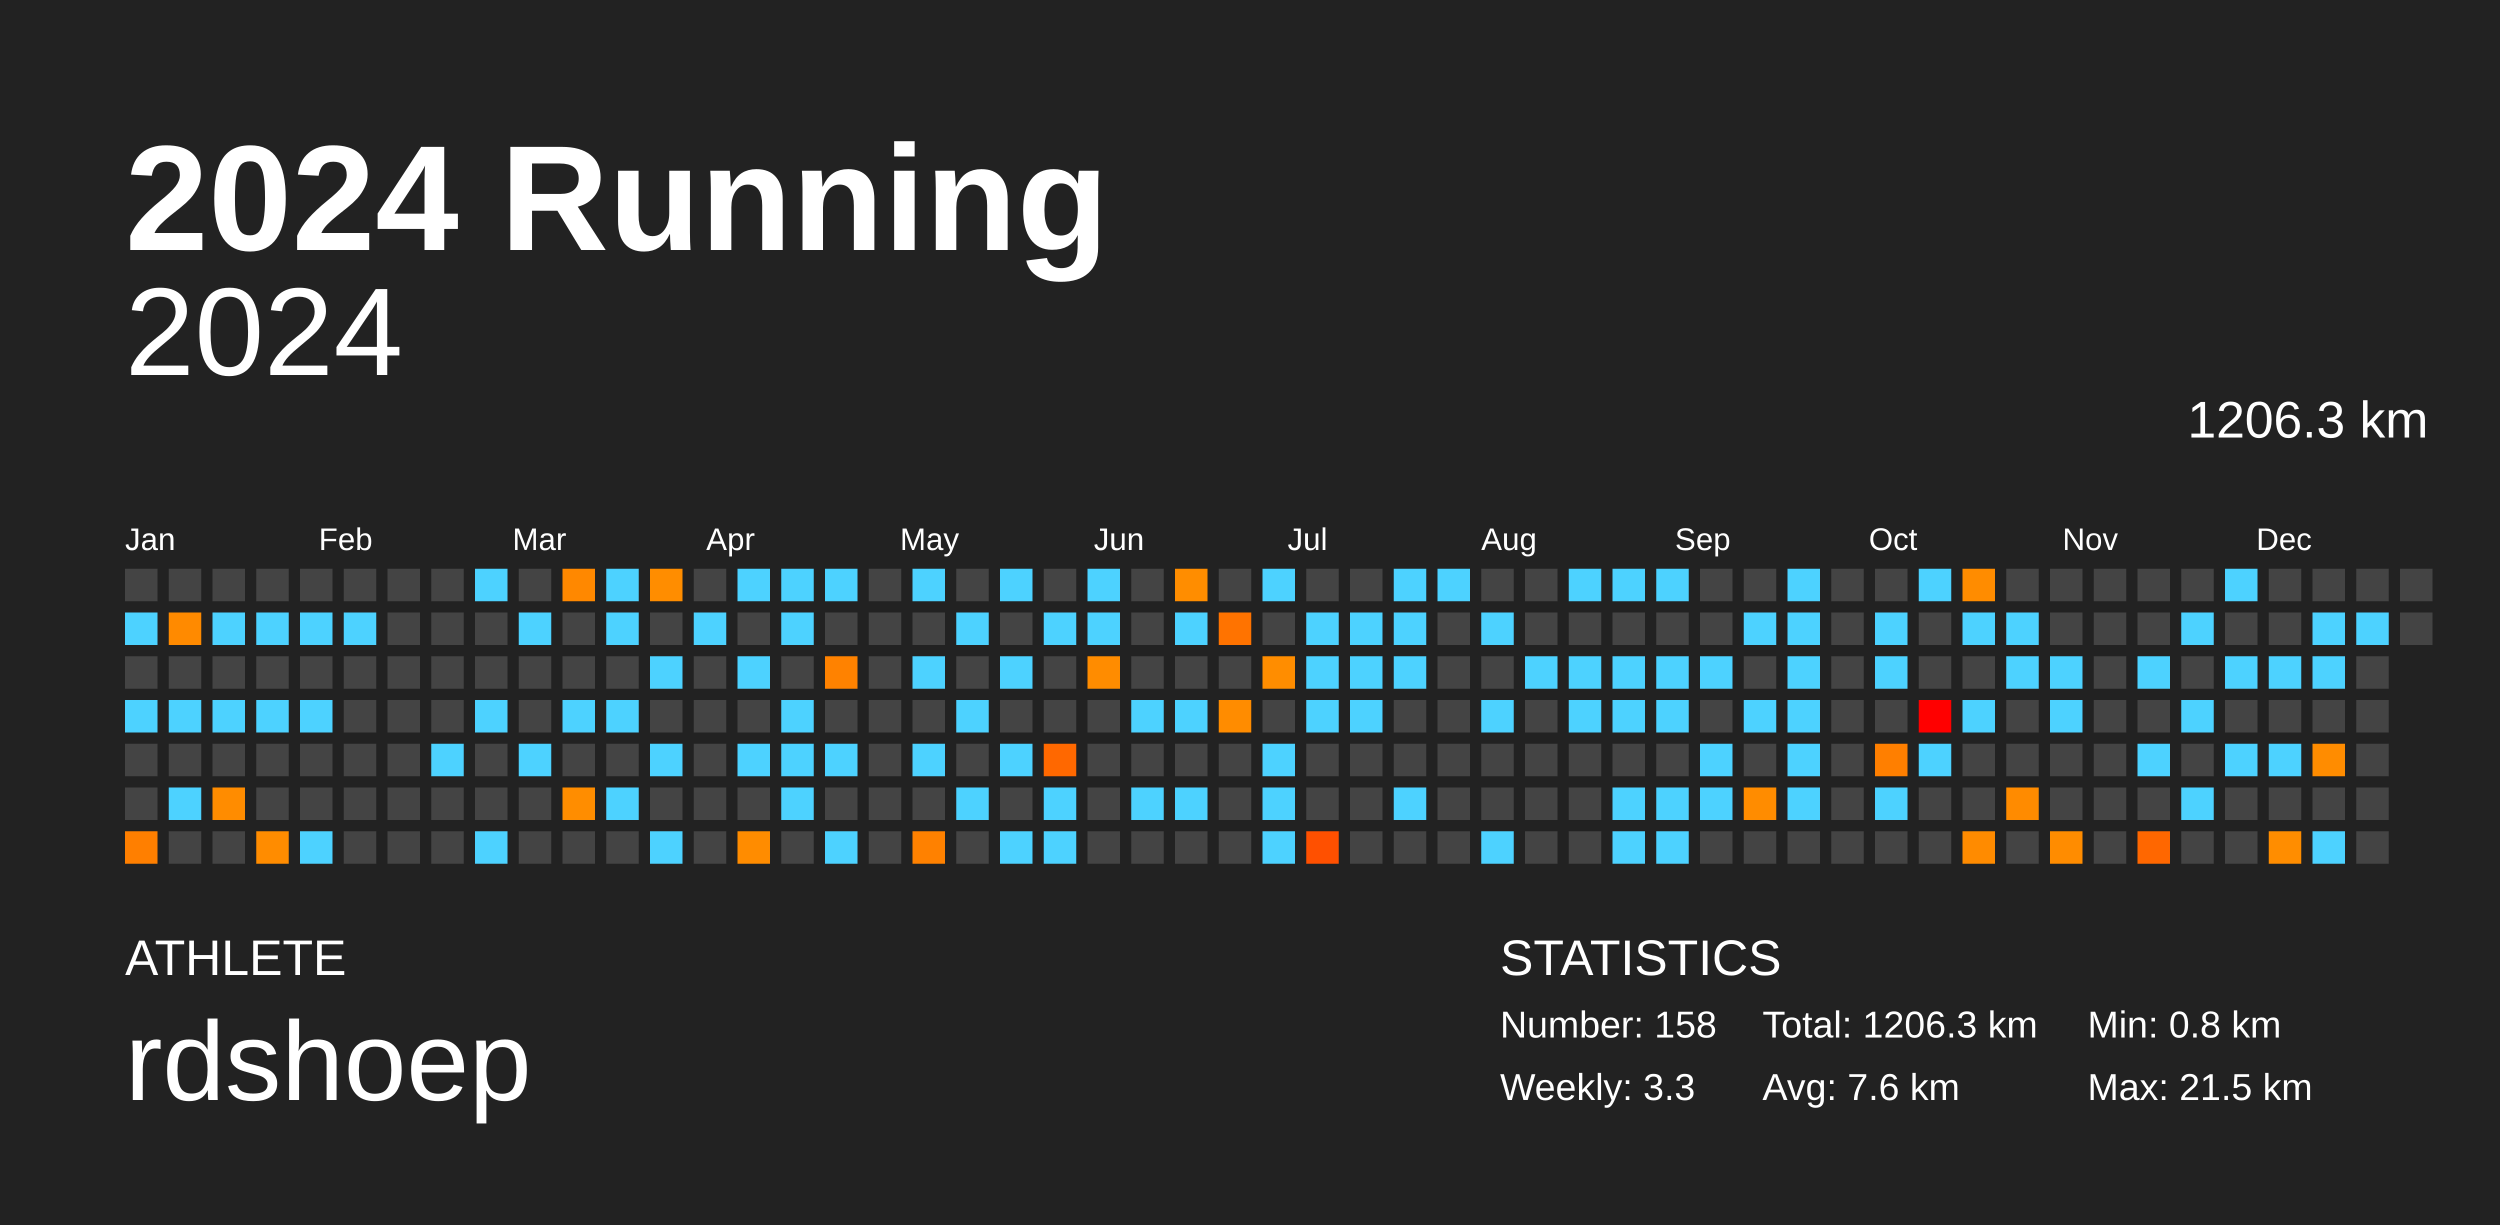
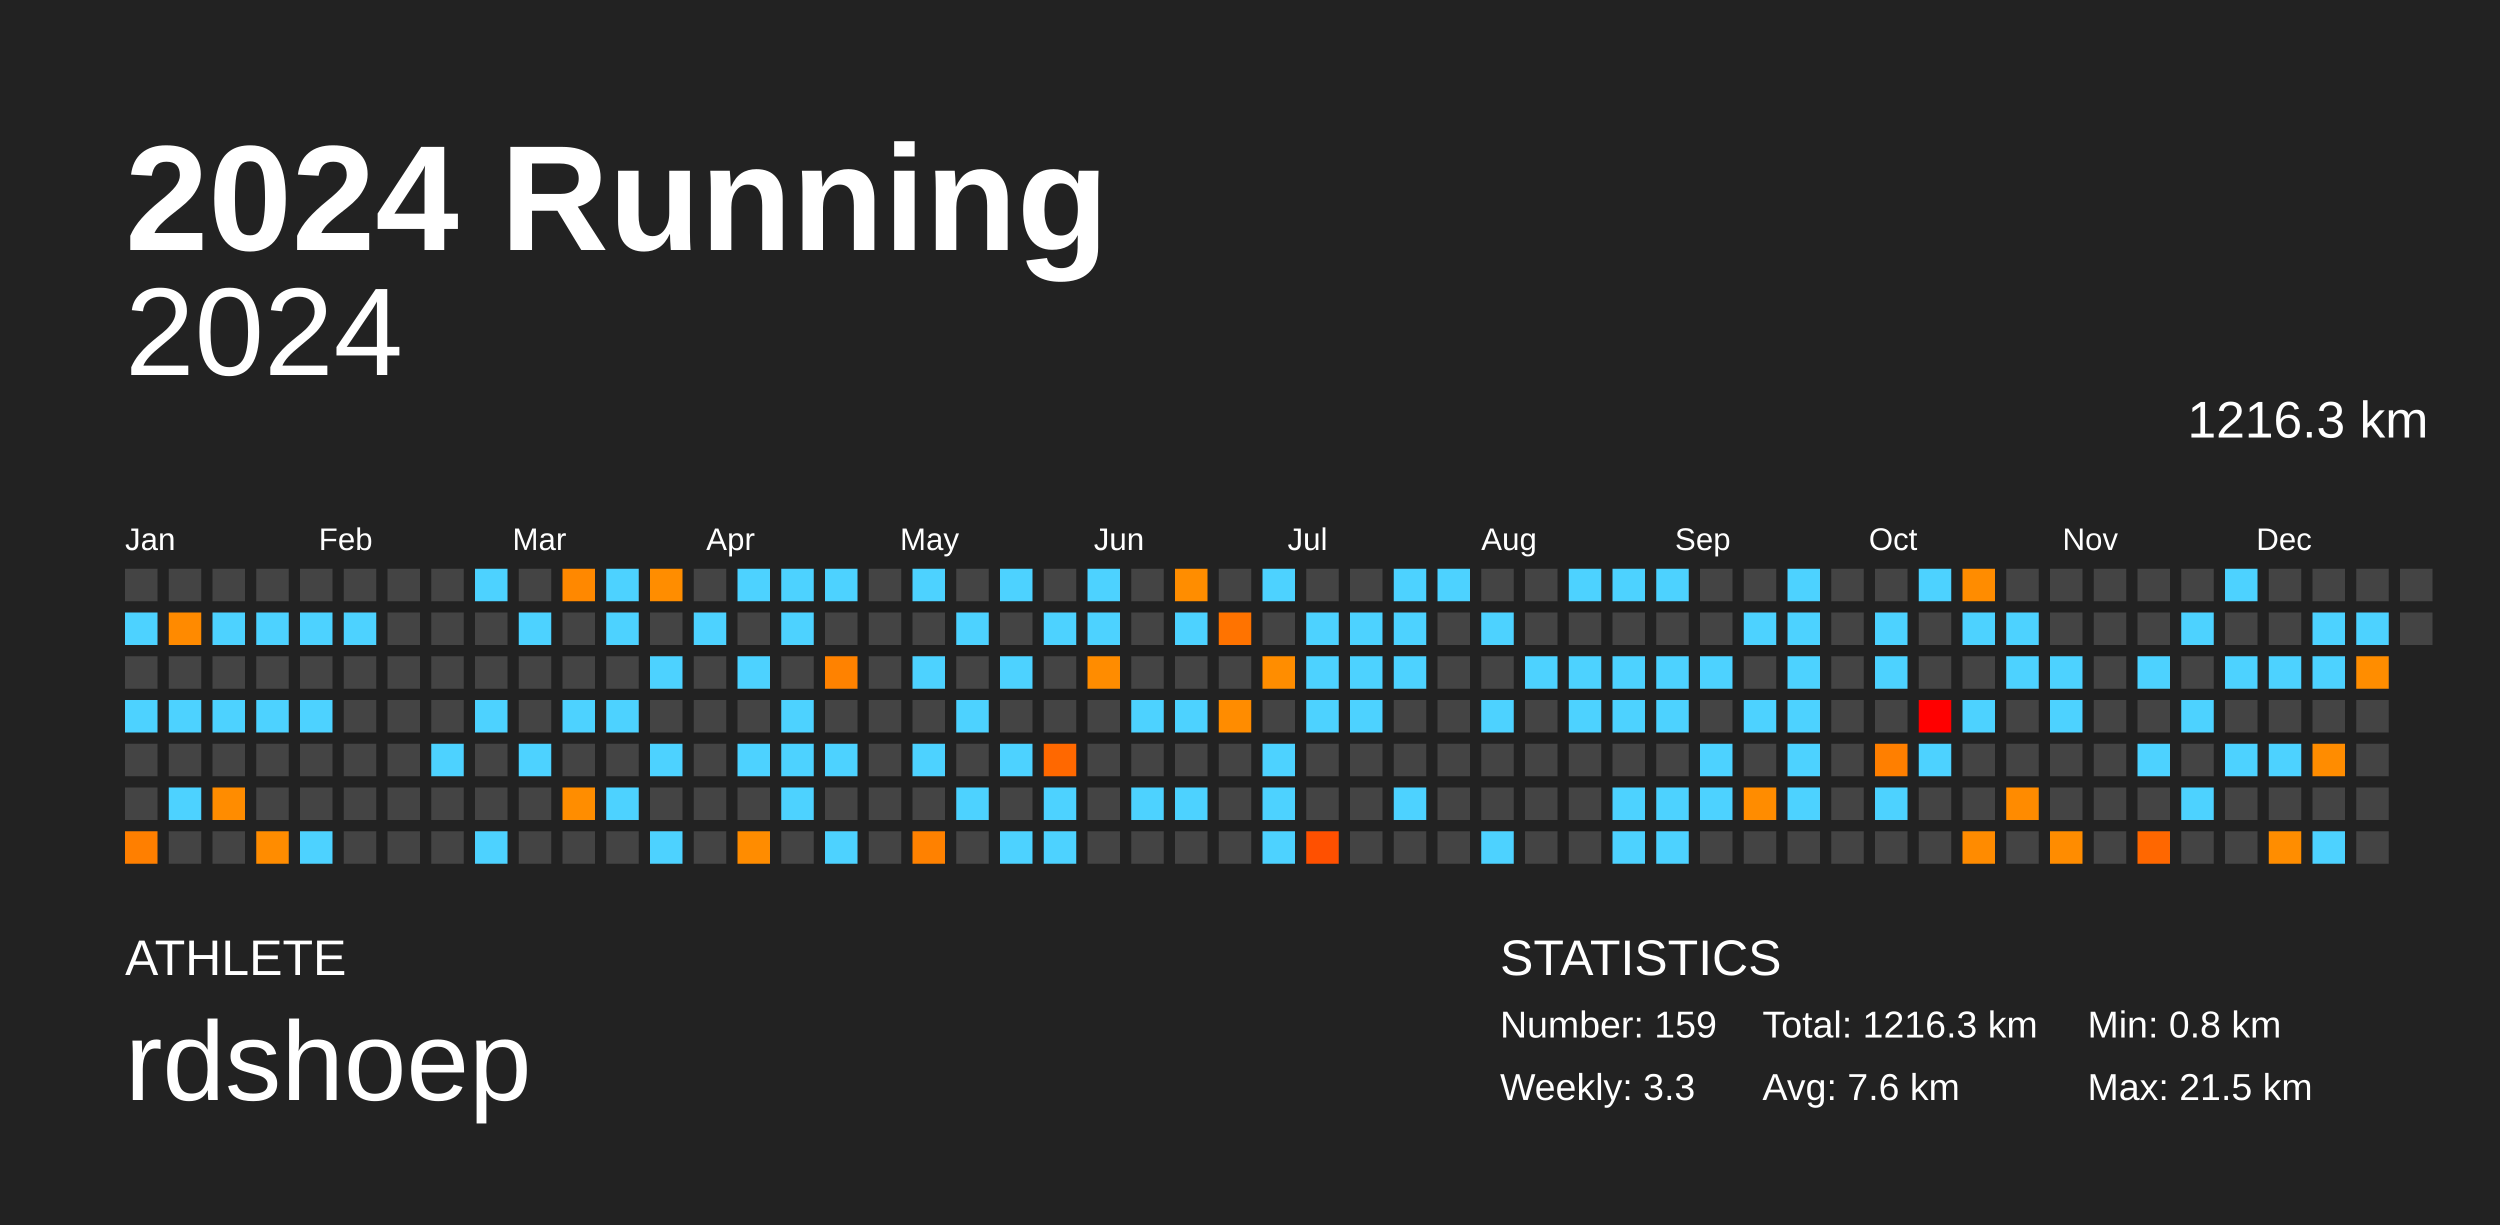
<svg xmlns="http://www.w3.org/2000/svg" baseProfile="full" height="98mm" version="1.1" viewBox="0,0,200,98" width="200mm">
  <defs />
  <rect fill="#222222" height="98" width="200" x="0" y="0" />
  <text fill="#FFFFFF" style="font-size:12px; font-family:Arial; font-weight:bold;" x="10" y="20">2024 Running</text>
  <text fill="#FFFFFF" style="font-size:4px; font-family:Arial" x="10" y="78">ATHLETE</text>
  <text fill="#FFFFFF" style="font-size:9px; font-family:Arial" x="10" y="88">rdshoep</text>
  <text fill="#FFFFFF" style="font-size:4px; font-family:Arial" x="120" y="78">STATISTICS</text>
-   <text fill="#FFFFFF" style="font-size:3px; font-family:Arial" x="120" y="83">Number: 158</text>
+   <text fill="#FFFFFF" style="font-size:3px; font-family:Arial" x="120" y="83">Number: 159</text>
  <text fill="#FFFFFF" style="font-size:3px; font-family:Arial" x="120" y="88">Weekly: 3.3</text>
-   <text fill="#FFFFFF" style="font-size:3px; font-family:Arial" x="141" y="83">Total: 1206.3 km</text>
+   <text fill="#FFFFFF" style="font-size:3px; font-family:Arial" x="141" y="83">Total: 1216.3 km</text>
  <text fill="#FFFFFF" style="font-size:3px; font-family:Arial" x="141" y="88">Avg: 7.6 km</text>
  <text fill="#FFFFFF" style="font-size:3px; font-family:Arial" x="167" y="83">Min: 0.8 km</text>
  <text fill="#FFFFFF" style="font-size:3px; font-family:Arial" x="167" y="88">Max: 21.5 km</text>
  <text alignment-baseline="hanging" fill="#FFFFFF" style="font-size:10.0px; font-family:Arial;" x="10" y="30">2024</text>
-   <text alignment-baseline="hanging" fill="#FFFFFF" style="font-size:4.125px; font-family:Arial;" x="175" y="35">1206.3 km</text>
+   <text alignment-baseline="hanging" fill="#FFFFFF" style="font-size:4.125px; font-family:Arial;" x="175" y="35">1216.3 km</text>
  <text fill="#FFFFFF" style="font-size:2.5px; font-family:Arial" x="10.0" y="44">Jan</text>
  <text fill="#FFFFFF" style="font-size:2.5px; font-family:Arial" x="25.5" y="44">Feb</text>
  <text fill="#FFFFFF" style="font-size:2.5px; font-family:Arial" x="41.0" y="44">Mar</text>
  <text fill="#FFFFFF" style="font-size:2.5px; font-family:Arial" x="56.5" y="44">Apr</text>
  <text fill="#FFFFFF" style="font-size:2.5px; font-family:Arial" x="72.0" y="44">May</text>
  <text fill="#FFFFFF" style="font-size:2.5px; font-family:Arial" x="87.5" y="44">Jun</text>
  <text fill="#FFFFFF" style="font-size:2.5px; font-family:Arial" x="103.0" y="44">Jul</text>
  <text fill="#FFFFFF" style="font-size:2.5px; font-family:Arial" x="118.5" y="44">Aug</text>
  <text fill="#FFFFFF" style="font-size:2.5px; font-family:Arial" x="134.0" y="44">Sep</text>
  <text fill="#FFFFFF" style="font-size:2.5px; font-family:Arial" x="149.5" y="44">Oct</text>
  <text fill="#FFFFFF" style="font-size:2.5px; font-family:Arial" x="165.0" y="44">Nov</text>
  <text fill="#FFFFFF" style="font-size:2.5px; font-family:Arial" x="180.5" y="44">Dec</text>
  <rect fill="#444444" height="2.6" width="2.6" x="10.0" y="45.5" />
  <rect fill="#4dd2ff" height="2.6" width="2.6" x="10.0" y="49.0" />
  <rect fill="#444444" height="2.6" width="2.6" x="10.0" y="52.5" />
  <rect fill="#4dd2ff" height="2.6" width="2.6" x="10.0" y="56.0" />
  <rect fill="#444444" height="2.6" width="2.6" x="10.0" y="59.5" />
  <rect fill="#444444" height="2.6" width="2.6" x="10.0" y="63.0" />
  <rect fill="#ff7f00" height="2.6" width="2.6" x="10.0" y="66.5" />
  <rect fill="#444444" height="2.6" width="2.6" x="13.5" y="45.5" />
  <rect fill="#ff8a00" height="2.6" width="2.6" x="13.5" y="49.0" />
  <rect fill="#444444" height="2.6" width="2.6" x="13.5" y="52.5" />
  <rect fill="#4dd2ff" height="2.6" width="2.6" x="13.5" y="56.0" />
  <rect fill="#444444" height="2.6" width="2.6" x="13.5" y="59.5" />
  <rect fill="#4dd2ff" height="2.6" width="2.6" x="13.5" y="63.0" />
  <rect fill="#444444" height="2.6" width="2.6" x="13.5" y="66.5" />
  <rect fill="#444444" height="2.6" width="2.6" x="17.0" y="45.5" />
  <rect fill="#4dd2ff" height="2.6" width="2.6" x="17.0" y="49.0" />
  <rect fill="#444444" height="2.6" width="2.6" x="17.0" y="52.5" />
  <rect fill="#4dd2ff" height="2.6" width="2.6" x="17.0" y="56.0" />
  <rect fill="#444444" height="2.6" width="2.6" x="17.0" y="59.5" />
  <rect fill="#ff8c00" height="2.6" width="2.6" x="17.0" y="63.0" />
  <rect fill="#444444" height="2.6" width="2.6" x="17.0" y="66.5" />
  <rect fill="#444444" height="2.6" width="2.6" x="20.5" y="45.5" />
  <rect fill="#4dd2ff" height="2.6" width="2.6" x="20.5" y="49.0" />
  <rect fill="#444444" height="2.6" width="2.6" x="20.5" y="52.5" />
  <rect fill="#4dd2ff" height="2.6" width="2.6" x="20.5" y="56.0" />
  <rect fill="#444444" height="2.6" width="2.6" x="20.5" y="59.5" />
  <rect fill="#444444" height="2.6" width="2.6" x="20.5" y="63.0" />
  <rect fill="#ff8c00" height="2.6" width="2.6" x="20.5" y="66.5" />
  <rect fill="#444444" height="2.6" width="2.6" x="24.0" y="45.5" />
  <rect fill="#4dd2ff" height="2.6" width="2.6" x="24.0" y="49.0" />
  <rect fill="#444444" height="2.6" width="2.6" x="24.0" y="52.5" />
  <rect fill="#4dd2ff" height="2.6" width="2.6" x="24.0" y="56.0" />
  <rect fill="#444444" height="2.6" width="2.6" x="24.0" y="59.5" />
  <rect fill="#444444" height="2.6" width="2.6" x="24.0" y="63.0" />
  <rect fill="#4dd2ff" height="2.6" width="2.6" x="24.0" y="66.5" />
  <rect fill="#444444" height="2.6" width="2.6" x="27.5" y="45.5" />
  <rect fill="#4dd2ff" height="2.6" width="2.6" x="27.5" y="49.0" />
  <rect fill="#444444" height="2.6" width="2.6" x="27.5" y="52.5" />
  <rect fill="#444444" height="2.6" width="2.6" x="27.5" y="56.0" />
  <rect fill="#444444" height="2.6" width="2.6" x="27.5" y="59.5" />
  <rect fill="#444444" height="2.6" width="2.6" x="27.5" y="63.0" />
  <rect fill="#444444" height="2.6" width="2.6" x="27.5" y="66.5" />
  <rect fill="#444444" height="2.6" width="2.6" x="31.0" y="45.5" />
  <rect fill="#444444" height="2.6" width="2.6" x="31.0" y="49.0" />
  <rect fill="#444444" height="2.6" width="2.6" x="31.0" y="52.5" />
  <rect fill="#444444" height="2.6" width="2.6" x="31.0" y="56.0" />
  <rect fill="#444444" height="2.6" width="2.6" x="31.0" y="59.5" />
  <rect fill="#444444" height="2.6" width="2.6" x="31.0" y="63.0" />
  <rect fill="#444444" height="2.6" width="2.6" x="31.0" y="66.5" />
  <rect fill="#444444" height="2.6" width="2.6" x="34.5" y="45.5" />
  <rect fill="#444444" height="2.6" width="2.6" x="34.5" y="49.0" />
  <rect fill="#444444" height="2.6" width="2.6" x="34.5" y="52.5" />
  <rect fill="#444444" height="2.6" width="2.6" x="34.5" y="56.0" />
  <rect fill="#4dd2ff" height="2.6" width="2.6" x="34.5" y="59.5" />
  <rect fill="#444444" height="2.6" width="2.6" x="34.5" y="63.0" />
  <rect fill="#444444" height="2.6" width="2.6" x="34.5" y="66.5" />
  <rect fill="#4dd2ff" height="2.6" width="2.6" x="38.0" y="45.5" />
  <rect fill="#444444" height="2.6" width="2.6" x="38.0" y="49.0" />
  <rect fill="#444444" height="2.6" width="2.6" x="38.0" y="52.5" />
  <rect fill="#4dd2ff" height="2.6" width="2.6" x="38.0" y="56.0" />
  <rect fill="#444444" height="2.6" width="2.6" x="38.0" y="59.5" />
  <rect fill="#444444" height="2.6" width="2.6" x="38.0" y="63.0" />
  <rect fill="#4dd2ff" height="2.6" width="2.6" x="38.0" y="66.5" />
  <rect fill="#444444" height="2.6" width="2.6" x="41.5" y="45.5" />
  <rect fill="#4dd2ff" height="2.6" width="2.6" x="41.5" y="49.0" />
  <rect fill="#444444" height="2.6" width="2.6" x="41.5" y="52.5" />
  <rect fill="#444444" height="2.6" width="2.6" x="41.5" y="56.0" />
  <rect fill="#4dd2ff" height="2.6" width="2.6" x="41.5" y="59.5" />
  <rect fill="#444444" height="2.6" width="2.6" x="41.5" y="63.0" />
  <rect fill="#444444" height="2.6" width="2.6" x="41.5" y="66.5" />
  <rect fill="#ff8800" height="2.6" width="2.6" x="45.0" y="45.5" />
  <rect fill="#444444" height="2.6" width="2.6" x="45.0" y="49.0" />
  <rect fill="#444444" height="2.6" width="2.6" x="45.0" y="52.5" />
  <rect fill="#4dd2ff" height="2.6" width="2.6" x="45.0" y="56.0" />
  <rect fill="#444444" height="2.6" width="2.6" x="45.0" y="59.5" />
  <rect fill="#ff8d00" height="2.6" width="2.6" x="45.0" y="63.0" />
  <rect fill="#444444" height="2.6" width="2.6" x="45.0" y="66.5" />
  <rect fill="#4dd2ff" height="2.6" width="2.6" x="48.5" y="45.5" />
  <rect fill="#4dd2ff" height="2.6" width="2.6" x="48.5" y="49.0" />
  <rect fill="#444444" height="2.6" width="2.6" x="48.5" y="52.5" />
  <rect fill="#4dd2ff" height="2.6" width="2.6" x="48.5" y="56.0" />
  <rect fill="#444444" height="2.6" width="2.6" x="48.5" y="59.5" />
  <rect fill="#4dd2ff" height="2.6" width="2.6" x="48.5" y="63.0" />
  <rect fill="#444444" height="2.6" width="2.6" x="48.5" y="66.5" />
  <rect fill="#ff8d00" height="2.6" width="2.6" x="52.0" y="45.5" />
  <rect fill="#444444" height="2.6" width="2.6" x="52.0" y="49.0" />
  <rect fill="#4dd2ff" height="2.6" width="2.6" x="52.0" y="52.5" />
  <rect fill="#444444" height="2.6" width="2.6" x="52.0" y="56.0" />
  <rect fill="#4dd2ff" height="2.6" width="2.6" x="52.0" y="59.5" />
  <rect fill="#444444" height="2.6" width="2.6" x="52.0" y="63.0" />
  <rect fill="#4dd2ff" height="2.6" width="2.6" x="52.0" y="66.5" />
  <rect fill="#444444" height="2.6" width="2.6" x="55.5" y="45.5" />
  <rect fill="#4dd2ff" height="2.6" width="2.6" x="55.5" y="49.0" />
  <rect fill="#444444" height="2.6" width="2.6" x="55.5" y="52.5" />
  <rect fill="#444444" height="2.6" width="2.6" x="55.5" y="56.0" />
  <rect fill="#444444" height="2.6" width="2.6" x="55.5" y="59.5" />
  <rect fill="#444444" height="2.6" width="2.6" x="55.5" y="63.0" />
  <rect fill="#444444" height="2.6" width="2.6" x="55.5" y="66.5" />
  <rect fill="#4dd2ff" height="2.6" width="2.6" x="59.0" y="45.5" />
  <rect fill="#444444" height="2.6" width="2.6" x="59.0" y="49.0" />
  <rect fill="#4dd2ff" height="2.6" width="2.6" x="59.0" y="52.5" />
  <rect fill="#444444" height="2.6" width="2.6" x="59.0" y="56.0" />
  <rect fill="#4dd2ff" height="2.6" width="2.6" x="59.0" y="59.5" />
  <rect fill="#444444" height="2.6" width="2.6" x="59.0" y="63.0" />
  <rect fill="#ff8c00" height="2.6" width="2.6" x="59.0" y="66.5" />
  <rect fill="#4dd2ff" height="2.6" width="2.6" x="62.5" y="45.5" />
  <rect fill="#4dd2ff" height="2.6" width="2.6" x="62.5" y="49.0" />
  <rect fill="#444444" height="2.6" width="2.6" x="62.5" y="52.5" />
  <rect fill="#4dd2ff" height="2.6" width="2.6" x="62.5" y="56.0" />
  <rect fill="#4dd2ff" height="2.6" width="2.6" x="62.5" y="59.5" />
  <rect fill="#4dd2ff" height="2.6" width="2.6" x="62.5" y="63.0" />
  <rect fill="#444444" height="2.6" width="2.6" x="62.5" y="66.5" />
  <rect fill="#4dd2ff" height="2.6" width="2.6" x="66.0" y="45.5" />
  <rect fill="#444444" height="2.6" width="2.6" x="66.0" y="49.0" />
  <rect fill="#ff8200" height="2.6" width="2.6" x="66.0" y="52.5" />
  <rect fill="#444444" height="2.6" width="2.6" x="66.0" y="56.0" />
  <rect fill="#4dd2ff" height="2.6" width="2.6" x="66.0" y="59.5" />
  <rect fill="#444444" height="2.6" width="2.6" x="66.0" y="63.0" />
  <rect fill="#4dd2ff" height="2.6" width="2.6" x="66.0" y="66.5" />
  <rect fill="#444444" height="2.6" width="2.6" x="69.5" y="45.5" />
  <rect fill="#444444" height="2.6" width="2.6" x="69.5" y="49.0" />
  <rect fill="#444444" height="2.6" width="2.6" x="69.5" y="52.5" />
  <rect fill="#444444" height="2.6" width="2.6" x="69.5" y="56.0" />
  <rect fill="#444444" height="2.6" width="2.6" x="69.5" y="59.5" />
  <rect fill="#444444" height="2.6" width="2.6" x="69.5" y="63.0" />
  <rect fill="#444444" height="2.6" width="2.6" x="69.5" y="66.5" />
  <rect fill="#4dd2ff" height="2.6" width="2.6" x="73.0" y="45.5" />
  <rect fill="#444444" height="2.6" width="2.6" x="73.0" y="49.0" />
  <rect fill="#4dd2ff" height="2.6" width="2.6" x="73.0" y="52.5" />
  <rect fill="#444444" height="2.6" width="2.6" x="73.0" y="56.0" />
  <rect fill="#4dd2ff" height="2.6" width="2.6" x="73.0" y="59.5" />
  <rect fill="#444444" height="2.6" width="2.6" x="73.0" y="63.0" />
  <rect fill="#ff8100" height="2.6" width="2.6" x="73.0" y="66.5" />
  <rect fill="#444444" height="2.6" width="2.6" x="76.5" y="45.5" />
  <rect fill="#4dd2ff" height="2.6" width="2.6" x="76.5" y="49.0" />
  <rect fill="#444444" height="2.6" width="2.6" x="76.5" y="52.5" />
  <rect fill="#4dd2ff" height="2.6" width="2.6" x="76.5" y="56.0" />
  <rect fill="#444444" height="2.6" width="2.6" x="76.5" y="59.5" />
  <rect fill="#4dd2ff" height="2.6" width="2.6" x="76.5" y="63.0" />
  <rect fill="#444444" height="2.6" width="2.6" x="76.5" y="66.5" />
  <rect fill="#4dd2ff" height="2.6" width="2.6" x="80.0" y="45.5" />
  <rect fill="#444444" height="2.6" width="2.6" x="80.0" y="49.0" />
  <rect fill="#4dd2ff" height="2.6" width="2.6" x="80.0" y="52.5" />
  <rect fill="#444444" height="2.6" width="2.6" x="80.0" y="56.0" />
  <rect fill="#4dd2ff" height="2.6" width="2.6" x="80.0" y="59.5" />
  <rect fill="#444444" height="2.6" width="2.6" x="80.0" y="63.0" />
  <rect fill="#4dd2ff" height="2.6" width="2.6" x="80.0" y="66.5" />
  <rect fill="#444444" height="2.6" width="2.6" x="83.5" y="45.5" />
  <rect fill="#4dd2ff" height="2.6" width="2.6" x="83.5" y="49.0" />
  <rect fill="#444444" height="2.6" width="2.6" x="83.5" y="52.5" />
  <rect fill="#444444" height="2.6" width="2.6" x="83.5" y="56.0" />
  <rect fill="#ff6800" height="2.6" width="2.6" x="83.5" y="59.5" />
  <rect fill="#4dd2ff" height="2.6" width="2.6" x="83.5" y="63.0" />
  <rect fill="#4dd2ff" height="2.6" width="2.6" x="83.5" y="66.5" />
  <rect fill="#4dd2ff" height="2.6" width="2.6" x="87.0" y="45.5" />
  <rect fill="#4dd2ff" height="2.6" width="2.6" x="87.0" y="49.0" />
  <rect fill="#ff8c00" height="2.6" width="2.6" x="87.0" y="52.5" />
  <rect fill="#444444" height="2.6" width="2.6" x="87.0" y="56.0" />
  <rect fill="#444444" height="2.6" width="2.6" x="87.0" y="59.5" />
  <rect fill="#444444" height="2.6" width="2.6" x="87.0" y="63.0" />
  <rect fill="#444444" height="2.6" width="2.6" x="87.0" y="66.5" />
  <rect fill="#444444" height="2.6" width="2.6" x="90.5" y="45.5" />
  <rect fill="#444444" height="2.6" width="2.6" x="90.5" y="49.0" />
  <rect fill="#444444" height="2.6" width="2.6" x="90.5" y="52.5" />
  <rect fill="#4dd2ff" height="2.6" width="2.6" x="90.5" y="56.0" />
  <rect fill="#444444" height="2.6" width="2.6" x="90.5" y="59.5" />
  <rect fill="#4dd2ff" height="2.6" width="2.6" x="90.5" y="63.0" />
  <rect fill="#444444" height="2.6" width="2.6" x="90.5" y="66.5" />
  <rect fill="#ff8d00" height="2.6" width="2.6" x="94.0" y="45.5" />
  <rect fill="#4dd2ff" height="2.6" width="2.6" x="94.0" y="49.0" />
  <rect fill="#444444" height="2.6" width="2.6" x="94.0" y="52.5" />
  <rect fill="#4dd2ff" height="2.6" width="2.6" x="94.0" y="56.0" />
  <rect fill="#444444" height="2.6" width="2.6" x="94.0" y="59.5" />
  <rect fill="#4dd2ff" height="2.6" width="2.6" x="94.0" y="63.0" />
  <rect fill="#444444" height="2.6" width="2.6" x="94.0" y="66.5" />
  <rect fill="#444444" height="2.6" width="2.6" x="97.5" y="45.5" />
  <rect fill="#ff7300" height="2.6" width="2.6" x="97.5" y="49.0" />
  <rect fill="#444444" height="2.6" width="2.6" x="97.5" y="52.5" />
  <rect fill="#ff8c00" height="2.6" width="2.6" x="97.5" y="56.0" />
  <rect fill="#444444" height="2.6" width="2.6" x="97.5" y="59.5" />
  <rect fill="#444444" height="2.6" width="2.6" x="97.5" y="63.0" />
  <rect fill="#444444" height="2.6" width="2.6" x="97.5" y="66.5" />
  <rect fill="#4dd2ff" height="2.6" width="2.6" x="101.0" y="45.5" />
  <rect fill="#444444" height="2.6" width="2.6" x="101.0" y="49.0" />
  <rect fill="#ff8d00" height="2.6" width="2.6" x="101.0" y="52.5" />
  <rect fill="#444444" height="2.6" width="2.6" x="101.0" y="56.0" />
  <rect fill="#4dd2ff" height="2.6" width="2.6" x="101.0" y="59.5" />
  <rect fill="#4dd2ff" height="2.6" width="2.6" x="101.0" y="63.0" />
  <rect fill="#4dd2ff" height="2.6" width="2.6" x="101.0" y="66.5" />
  <rect fill="#444444" height="2.6" width="2.6" x="104.5" y="45.5" />
  <rect fill="#4dd2ff" height="2.6" width="2.6" x="104.5" y="49.0" />
  <rect fill="#4dd2ff" height="2.6" width="2.6" x="104.5" y="52.5" />
  <rect fill="#4dd2ff" height="2.6" width="2.6" x="104.5" y="56.0" />
  <rect fill="#444444" height="2.6" width="2.6" x="104.5" y="59.5" />
  <rect fill="#444444" height="2.6" width="2.6" x="104.5" y="63.0" />
  <rect fill="#ff5000" height="2.6" width="2.6" x="104.5" y="66.5" />
  <rect fill="#444444" height="2.6" width="2.6" x="108.0" y="45.5" />
  <rect fill="#4dd2ff" height="2.6" width="2.6" x="108.0" y="49.0" />
  <rect fill="#4dd2ff" height="2.6" width="2.6" x="108.0" y="52.5" />
  <rect fill="#4dd2ff" height="2.6" width="2.6" x="108.0" y="56.0" />
  <rect fill="#444444" height="2.6" width="2.6" x="108.0" y="59.5" />
  <rect fill="#444444" height="2.6" width="2.6" x="108.0" y="63.0" />
  <rect fill="#444444" height="2.6" width="2.6" x="108.0" y="66.5" />
  <rect fill="#4dd2ff" height="2.6" width="2.6" x="111.5" y="45.5" />
  <rect fill="#4dd2ff" height="2.6" width="2.6" x="111.5" y="49.0" />
  <rect fill="#4dd2ff" height="2.6" width="2.6" x="111.5" y="52.5" />
  <rect fill="#444444" height="2.6" width="2.6" x="111.5" y="56.0" />
  <rect fill="#444444" height="2.6" width="2.6" x="111.5" y="59.5" />
  <rect fill="#4dd2ff" height="2.6" width="2.6" x="111.5" y="63.0" />
  <rect fill="#444444" height="2.6" width="2.6" x="111.5" y="66.5" />
  <rect fill="#4dd2ff" height="2.6" width="2.6" x="115.0" y="45.5" />
  <rect fill="#444444" height="2.6" width="2.6" x="115.0" y="49.0" />
  <rect fill="#444444" height="2.6" width="2.6" x="115.0" y="52.5" />
  <rect fill="#444444" height="2.6" width="2.6" x="115.0" y="56.0" />
  <rect fill="#444444" height="2.6" width="2.6" x="115.0" y="59.5" />
  <rect fill="#444444" height="2.6" width="2.6" x="115.0" y="63.0" />
  <rect fill="#444444" height="2.6" width="2.6" x="115.0" y="66.5" />
  <rect fill="#444444" height="2.6" width="2.6" x="118.5" y="45.5" />
  <rect fill="#4dd2ff" height="2.6" width="2.6" x="118.5" y="49.0" />
  <rect fill="#444444" height="2.6" width="2.6" x="118.5" y="52.5" />
  <rect fill="#4dd2ff" height="2.6" width="2.6" x="118.5" y="56.0" />
  <rect fill="#444444" height="2.6" width="2.6" x="118.5" y="59.5" />
  <rect fill="#444444" height="2.6" width="2.6" x="118.5" y="63.0" />
  <rect fill="#4dd2ff" height="2.6" width="2.6" x="118.5" y="66.5" />
  <rect fill="#444444" height="2.6" width="2.6" x="122.0" y="45.5" />
  <rect fill="#444444" height="2.6" width="2.6" x="122.0" y="49.0" />
  <rect fill="#4dd2ff" height="2.6" width="2.6" x="122.0" y="52.5" />
  <rect fill="#444444" height="2.6" width="2.6" x="122.0" y="56.0" />
  <rect fill="#444444" height="2.6" width="2.6" x="122.0" y="59.5" />
  <rect fill="#444444" height="2.6" width="2.6" x="122.0" y="63.0" />
  <rect fill="#444444" height="2.6" width="2.6" x="122.0" y="66.5" />
  <rect fill="#4dd2ff" height="2.6" width="2.6" x="125.5" y="45.5" />
  <rect fill="#444444" height="2.6" width="2.6" x="125.5" y="49.0" />
  <rect fill="#4dd2ff" height="2.6" width="2.6" x="125.5" y="52.5" />
  <rect fill="#4dd2ff" height="2.6" width="2.6" x="125.5" y="56.0" />
  <rect fill="#444444" height="2.6" width="2.6" x="125.5" y="59.5" />
  <rect fill="#444444" height="2.6" width="2.6" x="125.5" y="63.0" />
  <rect fill="#444444" height="2.6" width="2.6" x="125.5" y="66.5" />
  <rect fill="#4dd2ff" height="2.6" width="2.6" x="129.0" y="45.5" />
  <rect fill="#444444" height="2.6" width="2.6" x="129.0" y="49.0" />
  <rect fill="#4dd2ff" height="2.6" width="2.6" x="129.0" y="52.5" />
  <rect fill="#4dd2ff" height="2.6" width="2.6" x="129.0" y="56.0" />
  <rect fill="#444444" height="2.6" width="2.6" x="129.0" y="59.5" />
  <rect fill="#4dd2ff" height="2.6" width="2.6" x="129.0" y="63.0" />
  <rect fill="#4dd2ff" height="2.6" width="2.6" x="129.0" y="66.5" />
  <rect fill="#4dd2ff" height="2.6" width="2.6" x="132.5" y="45.5" />
  <rect fill="#444444" height="2.6" width="2.6" x="132.5" y="49.0" />
  <rect fill="#4dd2ff" height="2.6" width="2.6" x="132.5" y="52.5" />
  <rect fill="#4dd2ff" height="2.6" width="2.6" x="132.5" y="56.0" />
  <rect fill="#444444" height="2.6" width="2.6" x="132.5" y="59.5" />
  <rect fill="#4dd2ff" height="2.6" width="2.6" x="132.5" y="63.0" />
  <rect fill="#4dd2ff" height="2.6" width="2.6" x="132.5" y="66.5" />
  <rect fill="#444444" height="2.6" width="2.6" x="136.0" y="45.5" />
  <rect fill="#444444" height="2.6" width="2.6" x="136.0" y="49.0" />
  <rect fill="#4dd2ff" height="2.6" width="2.6" x="136.0" y="52.5" />
  <rect fill="#444444" height="2.6" width="2.6" x="136.0" y="56.0" />
  <rect fill="#4dd2ff" height="2.6" width="2.6" x="136.0" y="59.5" />
  <rect fill="#4dd2ff" height="2.6" width="2.6" x="136.0" y="63.0" />
  <rect fill="#444444" height="2.6" width="2.6" x="136.0" y="66.5" />
  <rect fill="#444444" height="2.6" width="2.6" x="139.5" y="45.5" />
  <rect fill="#4dd2ff" height="2.6" width="2.6" x="139.5" y="49.0" />
  <rect fill="#444444" height="2.6" width="2.6" x="139.5" y="52.5" />
  <rect fill="#4dd2ff" height="2.6" width="2.6" x="139.5" y="56.0" />
  <rect fill="#444444" height="2.6" width="2.6" x="139.5" y="59.5" />
  <rect fill="#ff8c00" height="2.6" width="2.6" x="139.5" y="63.0" />
  <rect fill="#444444" height="2.6" width="2.6" x="139.5" y="66.5" />
  <rect fill="#4dd2ff" height="2.6" width="2.6" x="143.0" y="45.5" />
  <rect fill="#4dd2ff" height="2.6" width="2.6" x="143.0" y="49.0" />
  <rect fill="#4dd2ff" height="2.6" width="2.6" x="143.0" y="52.5" />
  <rect fill="#4dd2ff" height="2.6" width="2.6" x="143.0" y="56.0" />
  <rect fill="#4dd2ff" height="2.6" width="2.6" x="143.0" y="59.5" />
  <rect fill="#4dd2ff" height="2.6" width="2.6" x="143.0" y="63.0" />
  <rect fill="#444444" height="2.6" width="2.6" x="143.0" y="66.5" />
  <rect fill="#444444" height="2.6" width="2.6" x="146.5" y="45.5" />
  <rect fill="#444444" height="2.6" width="2.6" x="146.5" y="49.0" />
  <rect fill="#444444" height="2.6" width="2.6" x="146.5" y="52.5" />
  <rect fill="#444444" height="2.6" width="2.6" x="146.5" y="56.0" />
  <rect fill="#444444" height="2.6" width="2.6" x="146.5" y="59.5" />
  <rect fill="#444444" height="2.6" width="2.6" x="146.5" y="63.0" />
  <rect fill="#444444" height="2.6" width="2.6" x="146.5" y="66.5" />
  <rect fill="#444444" height="2.6" width="2.6" x="150.0" y="45.5" />
  <rect fill="#4dd2ff" height="2.6" width="2.6" x="150.0" y="49.0" />
  <rect fill="#4dd2ff" height="2.6" width="2.6" x="150.0" y="52.5" />
  <rect fill="#444444" height="2.6" width="2.6" x="150.0" y="56.0" />
  <rect fill="#ff7f00" height="2.6" width="2.6" x="150.0" y="59.5" />
  <rect fill="#4dd2ff" height="2.6" width="2.6" x="150.0" y="63.0" />
  <rect fill="#444444" height="2.6" width="2.6" x="150.0" y="66.5" />
  <rect fill="#4dd2ff" height="2.6" width="2.6" x="153.5" y="45.5" />
  <rect fill="#444444" height="2.6" width="2.6" x="153.5" y="49.0" />
  <rect fill="#444444" height="2.6" width="2.6" x="153.5" y="52.5" />
  <rect fill="red" height="2.6" width="2.6" x="153.5" y="56.0" />
  <rect fill="#4dd2ff" height="2.6" width="2.6" x="153.5" y="59.5" />
  <rect fill="#444444" height="2.6" width="2.6" x="153.5" y="63.0" />
  <rect fill="#444444" height="2.6" width="2.6" x="153.5" y="66.5" />
  <rect fill="#ff8c00" height="2.6" width="2.6" x="157.0" y="45.5" />
  <rect fill="#4dd2ff" height="2.6" width="2.6" x="157.0" y="49.0" />
  <rect fill="#444444" height="2.6" width="2.6" x="157.0" y="52.5" />
  <rect fill="#4dd2ff" height="2.6" width="2.6" x="157.0" y="56.0" />
  <rect fill="#444444" height="2.6" width="2.6" x="157.0" y="59.5" />
  <rect fill="#444444" height="2.6" width="2.6" x="157.0" y="63.0" />
  <rect fill="#ff8b00" height="2.6" width="2.6" x="157.0" y="66.5" />
  <rect fill="#444444" height="2.6" width="2.6" x="160.5" y="45.5" />
  <rect fill="#4dd2ff" height="2.6" width="2.6" x="160.5" y="49.0" />
  <rect fill="#4dd2ff" height="2.6" width="2.6" x="160.5" y="52.5" />
  <rect fill="#444444" height="2.6" width="2.6" x="160.5" y="56.0" />
  <rect fill="#444444" height="2.6" width="2.6" x="160.5" y="59.5" />
  <rect fill="#ff8b00" height="2.6" width="2.6" x="160.5" y="63.0" />
  <rect fill="#444444" height="2.6" width="2.6" x="160.5" y="66.5" />
  <rect fill="#444444" height="2.6" width="2.6" x="164.0" y="45.5" />
  <rect fill="#444444" height="2.6" width="2.6" x="164.0" y="49.0" />
  <rect fill="#4dd2ff" height="2.6" width="2.6" x="164.0" y="52.5" />
  <rect fill="#4dd2ff" height="2.6" width="2.6" x="164.0" y="56.0" />
  <rect fill="#444444" height="2.6" width="2.6" x="164.0" y="59.5" />
  <rect fill="#444444" height="2.6" width="2.6" x="164.0" y="63.0" />
  <rect fill="#ff8c00" height="2.6" width="2.6" x="164.0" y="66.5" />
  <rect fill="#444444" height="2.6" width="2.6" x="167.5" y="45.5" />
  <rect fill="#444444" height="2.6" width="2.6" x="167.5" y="49.0" />
  <rect fill="#444444" height="2.6" width="2.6" x="167.5" y="52.5" />
  <rect fill="#444444" height="2.6" width="2.6" x="167.5" y="56.0" />
  <rect fill="#444444" height="2.6" width="2.6" x="167.5" y="59.5" />
  <rect fill="#444444" height="2.6" width="2.6" x="167.5" y="63.0" />
  <rect fill="#444444" height="2.6" width="2.6" x="167.5" y="66.5" />
  <rect fill="#444444" height="2.6" width="2.6" x="171.0" y="45.5" />
  <rect fill="#444444" height="2.6" width="2.6" x="171.0" y="49.0" />
  <rect fill="#4dd2ff" height="2.6" width="2.6" x="171.0" y="52.5" />
  <rect fill="#444444" height="2.6" width="2.6" x="171.0" y="56.0" />
  <rect fill="#4dd2ff" height="2.6" width="2.6" x="171.0" y="59.5" />
  <rect fill="#444444" height="2.6" width="2.6" x="171.0" y="63.0" />
  <rect fill="#ff6700" height="2.6" width="2.6" x="171.0" y="66.5" />
  <rect fill="#444444" height="2.6" width="2.6" x="174.5" y="45.5" />
  <rect fill="#4dd2ff" height="2.6" width="2.6" x="174.5" y="49.0" />
  <rect fill="#444444" height="2.6" width="2.6" x="174.5" y="52.5" />
  <rect fill="#4dd2ff" height="2.6" width="2.6" x="174.5" y="56.0" />
  <rect fill="#444444" height="2.6" width="2.6" x="174.5" y="59.5" />
  <rect fill="#4dd2ff" height="2.6" width="2.6" x="174.5" y="63.0" />
  <rect fill="#444444" height="2.6" width="2.6" x="174.5" y="66.5" />
  <rect fill="#4dd2ff" height="2.6" width="2.6" x="178.0" y="45.5" />
  <rect fill="#444444" height="2.6" width="2.6" x="178.0" y="49.0" />
  <rect fill="#4dd2ff" height="2.6" width="2.6" x="178.0" y="52.5" />
  <rect fill="#444444" height="2.6" width="2.6" x="178.0" y="56.0" />
  <rect fill="#4dd2ff" height="2.6" width="2.6" x="178.0" y="59.5" />
  <rect fill="#444444" height="2.6" width="2.6" x="178.0" y="63.0" />
  <rect fill="#444444" height="2.6" width="2.6" x="178.0" y="66.5" />
  <rect fill="#444444" height="2.6" width="2.6" x="181.5" y="45.5" />
  <rect fill="#444444" height="2.6" width="2.6" x="181.5" y="49.0" />
  <rect fill="#4dd2ff" height="2.6" width="2.6" x="181.5" y="52.5" />
  <rect fill="#444444" height="2.6" width="2.6" x="181.5" y="56.0" />
  <rect fill="#4dd2ff" height="2.6" width="2.6" x="181.5" y="59.5" />
  <rect fill="#444444" height="2.6" width="2.6" x="181.5" y="63.0" />
  <rect fill="#ff8d00" height="2.6" width="2.6" x="181.5" y="66.5" />
  <rect fill="#444444" height="2.6" width="2.6" x="185.0" y="45.5" />
  <rect fill="#4dd2ff" height="2.6" width="2.6" x="185.0" y="49.0" />
  <rect fill="#4dd2ff" height="2.6" width="2.6" x="185.0" y="52.5" />
  <rect fill="#444444" height="2.6" width="2.6" x="185.0" y="56.0" />
  <rect fill="#ff8c00" height="2.6" width="2.6" x="185.0" y="59.5" />
  <rect fill="#444444" height="2.6" width="2.6" x="185.0" y="63.0" />
  <rect fill="#4dd2ff" height="2.6" width="2.6" x="185.0" y="66.5" />
  <rect fill="#444444" height="2.6" width="2.6" x="188.5" y="45.5" />
  <rect fill="#4dd2ff" height="2.6" width="2.6" x="188.5" y="49.0" />
-   <rect fill="#444444" height="2.6" width="2.6" x="188.5" y="52.5" />
+   <rect fill="#ff8d00" height="2.6" width="2.6" x="188.5" y="52.5" />
  <rect fill="#444444" height="2.6" width="2.6" x="188.5" y="56.0" />
  <rect fill="#444444" height="2.6" width="2.6" x="188.5" y="59.5" />
  <rect fill="#444444" height="2.6" width="2.6" x="188.5" y="63.0" />
  <rect fill="#444444" height="2.6" width="2.6" x="188.5" y="66.5" />
  <rect fill="#444444" height="2.6" width="2.6" x="192.0" y="45.5" />
  <rect fill="#444444" height="2.6" width="2.6" x="192.0" y="49.0" />
</svg>
